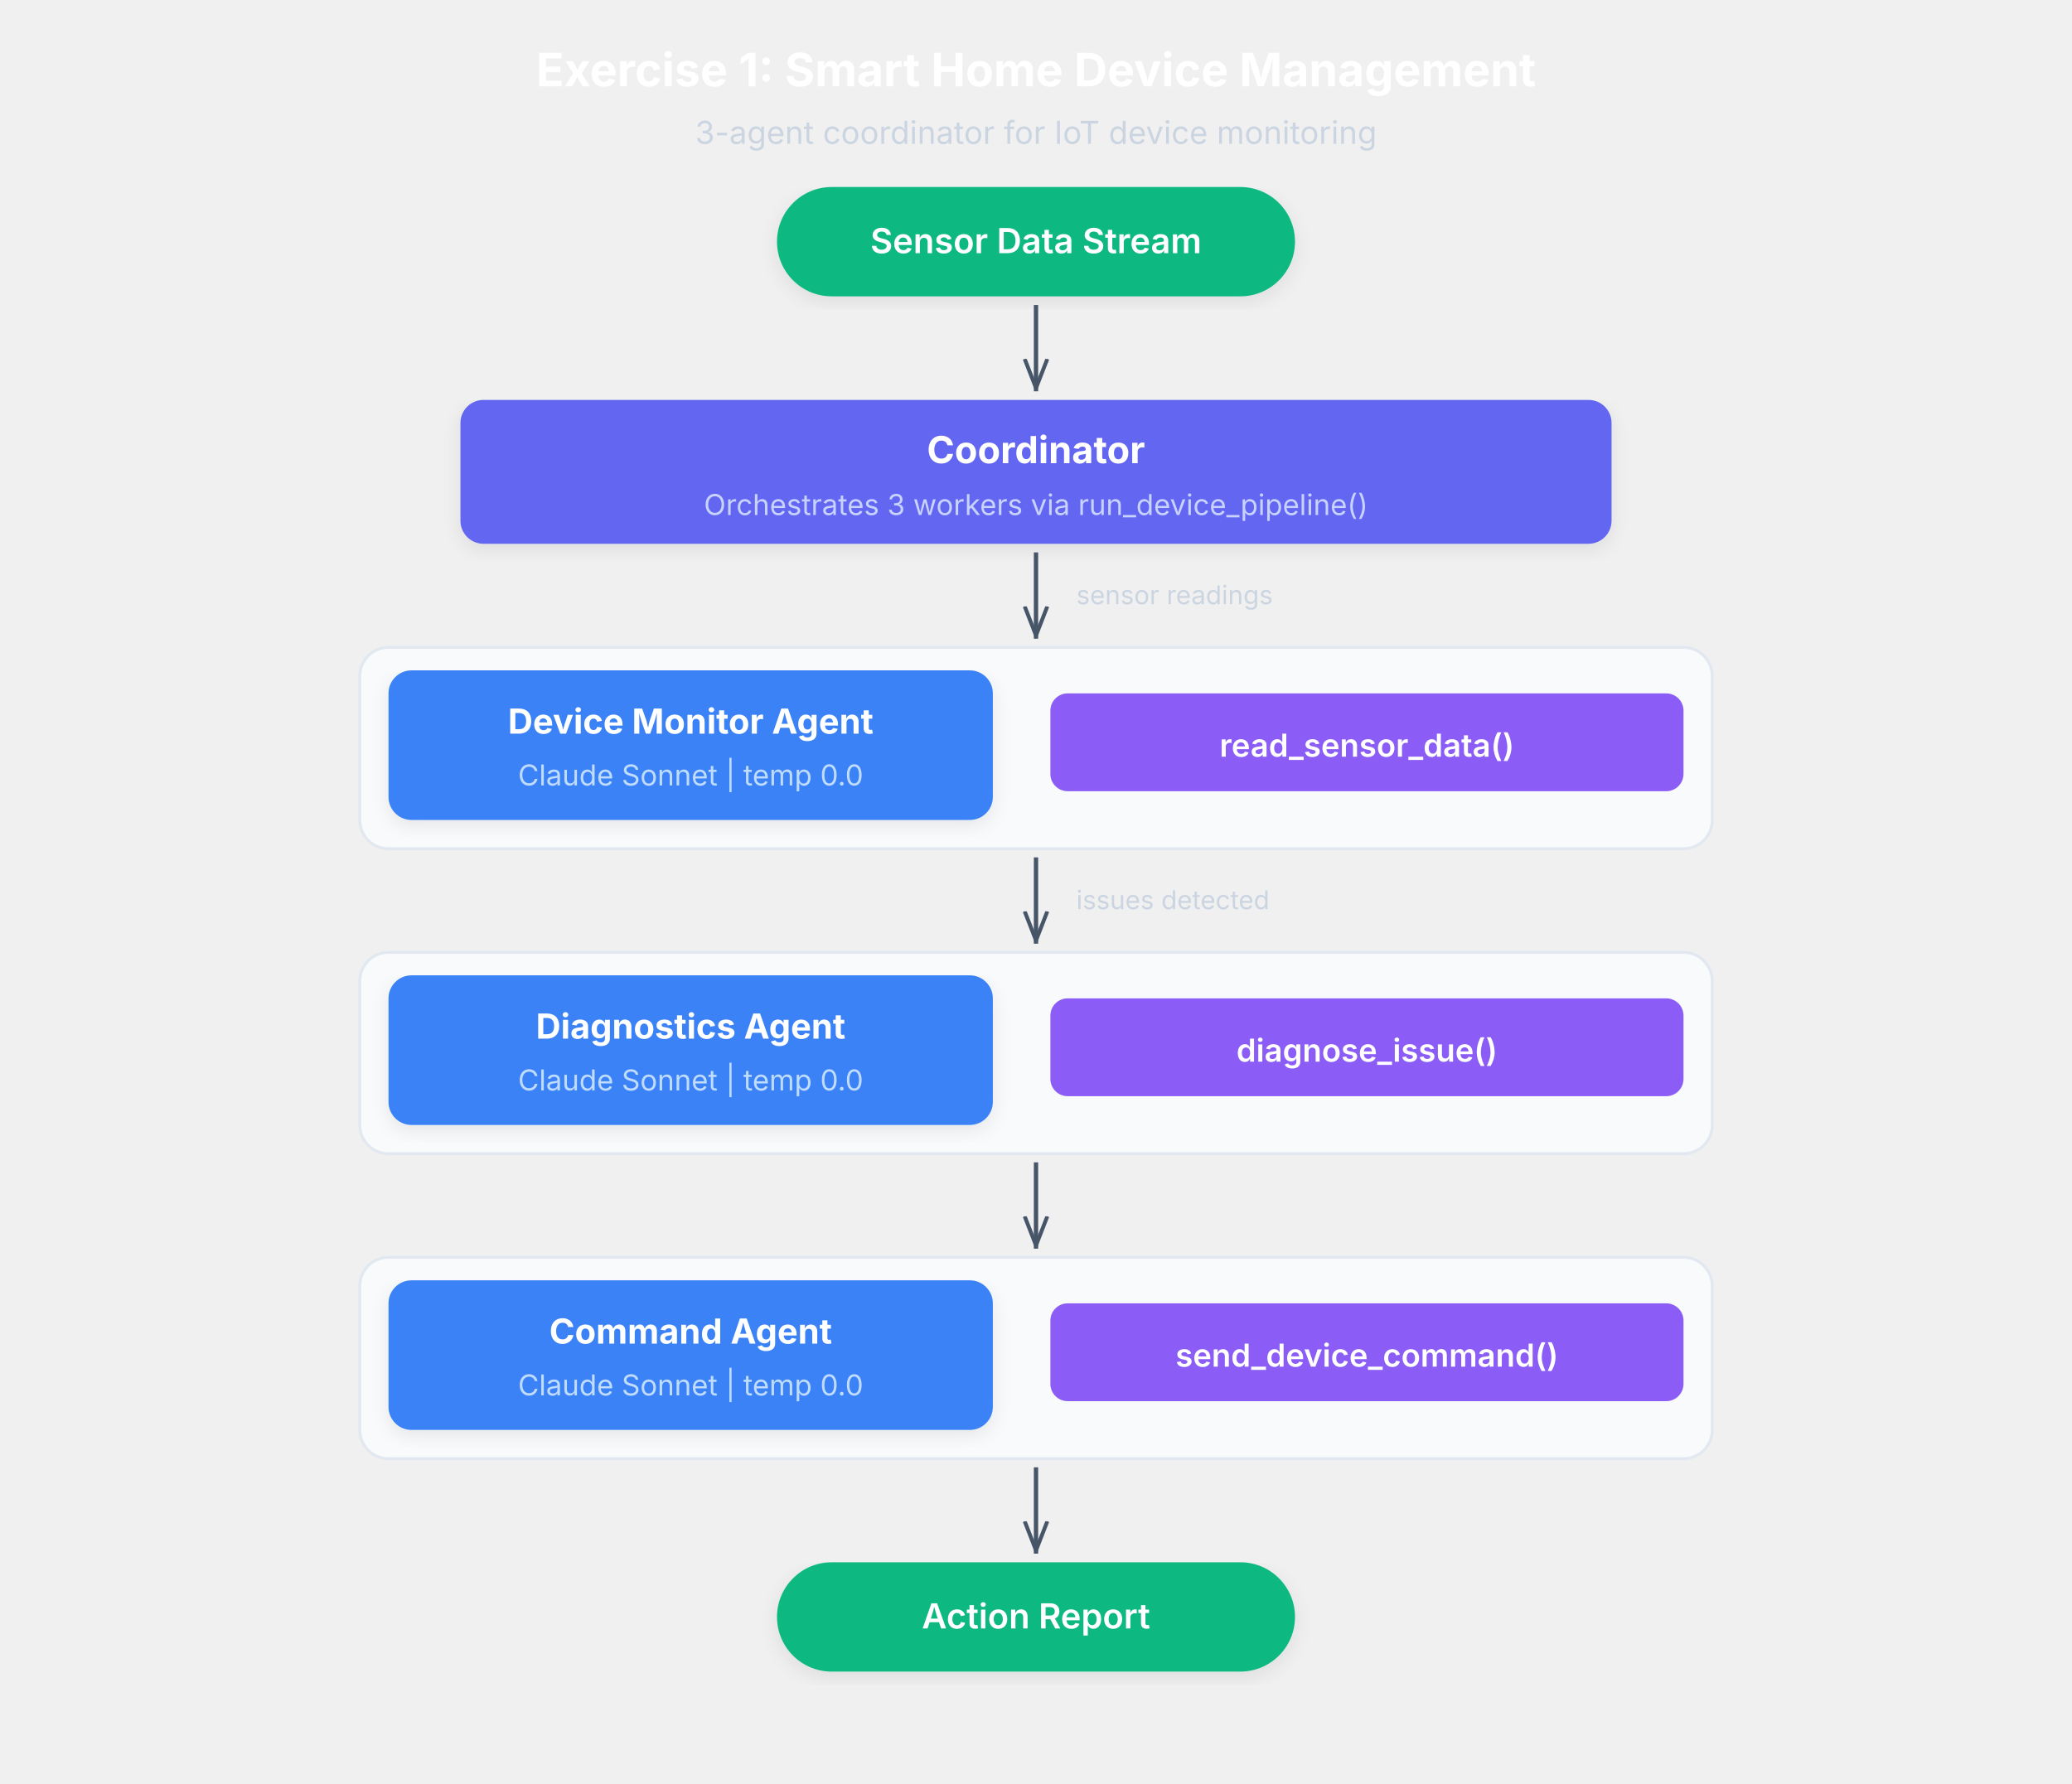
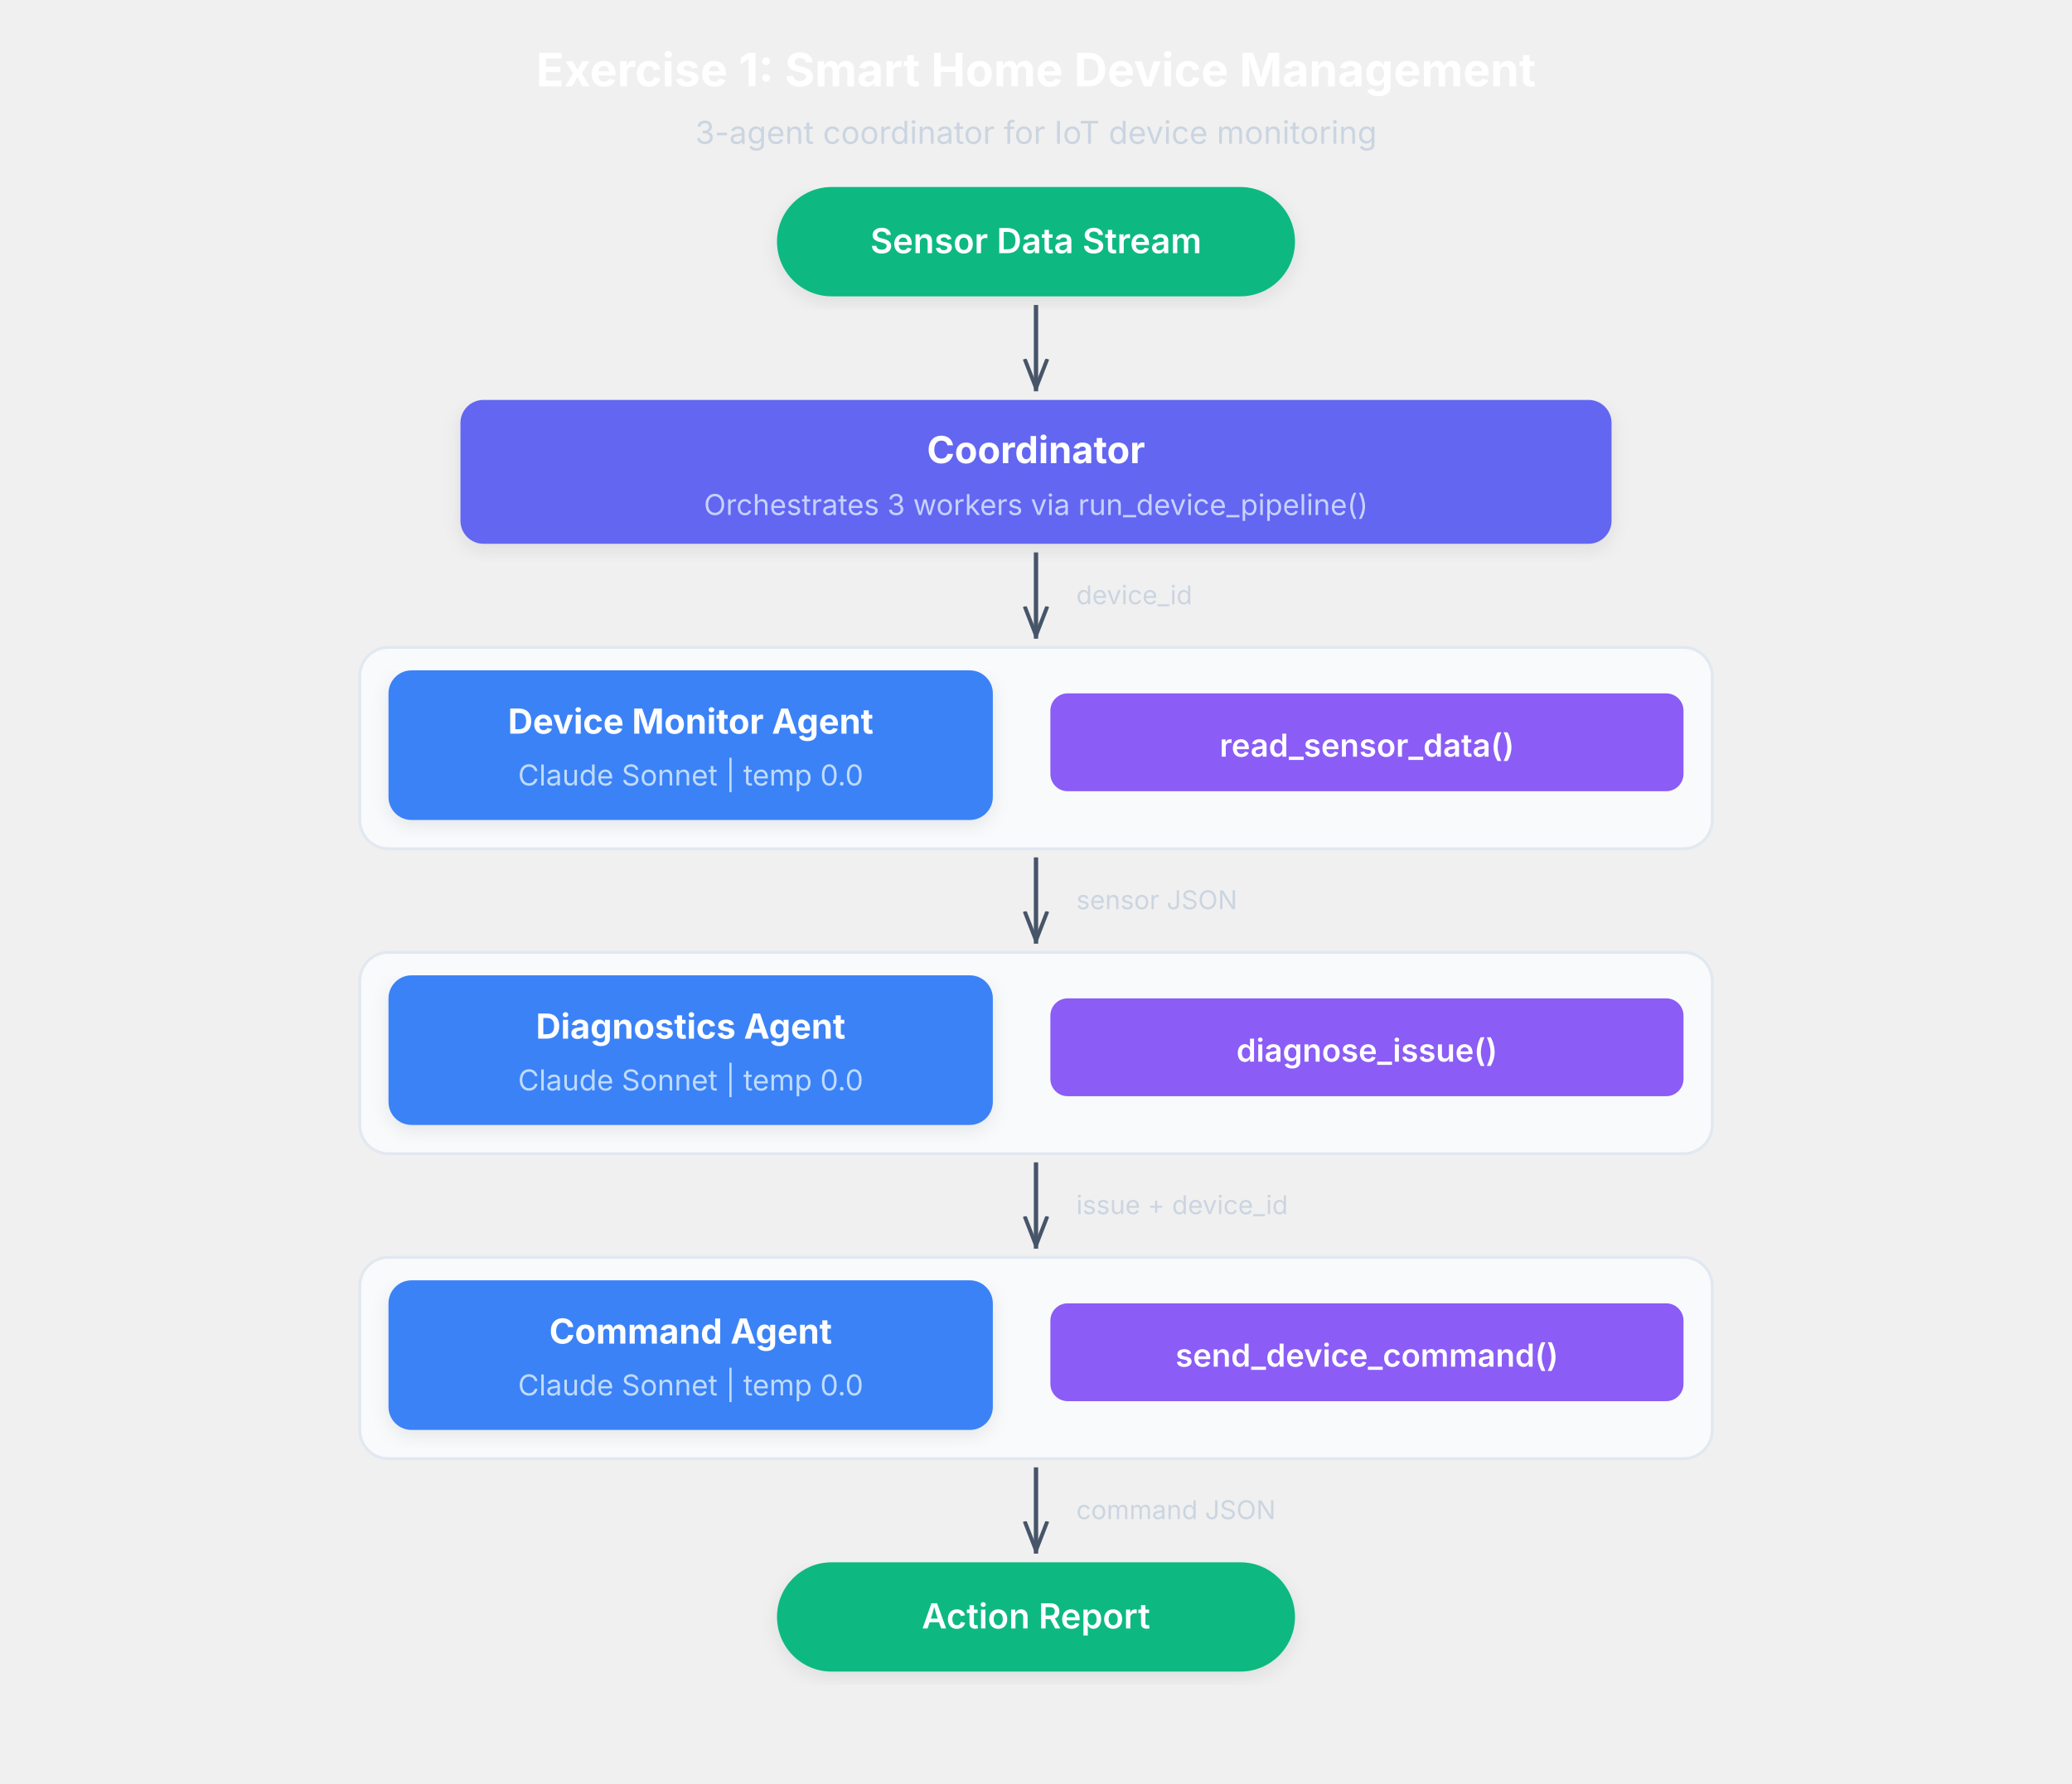
<svg xmlns="http://www.w3.org/2000/svg" viewBox="0 0 720 620" font-family="system-ui, -apple-system, &quot;Segoe UI&quot;, sans-serif">
  <defs>
    <filter id="sh" x="-4%" y="-4%" width="108%" height="116%">
      <feDropShadow dx="0" dy="2" stdDeviation="3" flood-opacity="0.08" />
    </filter>
    <marker id="a" viewBox="0 0 10 8" refX="10" refY="4" markerWidth="8" markerHeight="6" orient="auto">
      <path d="M0,0.5 L9,4 L0,7.5" fill="none" stroke="#475569" stroke-width="1.2" stroke-linejoin="round" />
    </marker>
    <marker id="ah" viewBox="0 0 10 8" refX="10" refY="4" markerWidth="8" markerHeight="6" orient="auto">
      <path d="M0,0.5 L9,4 L0,7.5" fill="none" stroke="#475569" stroke-width="1.2" stroke-linejoin="round" />
    </marker>
  </defs>
  <text x="360" y="30" text-anchor="middle" font-size="16" font-weight="700" fill="#ffffff">Exercise 1: Smart Home Device Management</text>
  <text x="360" y="50" text-anchor="middle" font-size="11" fill="#cbd5e1">3-agent coordinator for IoT device monitoring</text>
  <rect x="270" y="65" width="180" height="38" rx="19" fill="#10b981" filter="url(#sh)" />
  <text x="360" y="88" text-anchor="middle" font-size="12" font-weight="600" fill="white">Sensor Data Stream</text>
  <rect x="160" y="139" width="400" height="50" rx="8" fill="#6366f1" filter="url(#sh)" />
  <text x="360" y="161" text-anchor="middle" font-size="13" font-weight="700" fill="white">Coordinator</text>
  <text x="360" y="179" text-anchor="middle" font-size="10" fill="#c7d2fe">Orchestrates 3 workers via run_device_pipeline()</text>
  <rect x="125" y="225" width="470" height="70" rx="10" fill="#f8fafc" stroke="#e2e8f0" stroke-width="1" />
  <rect x="135" y="233" width="210" height="52" rx="8" fill="#3b82f6" filter="url(#sh)" />
  <text x="240" y="255" text-anchor="middle" font-size="12" font-weight="700" fill="white">Device Monitor Agent</text>
  <text x="240" y="273" text-anchor="middle" font-size="10" fill="#bfdbfe">Claude Sonnet | temp 0.0</text>
  <rect x="365" y="241" width="220" height="34" rx="6" fill="#8b5cf6" />
  <text x="475" y="263" text-anchor="middle" font-size="11" font-weight="600" fill="white">read_sensor_data()</text>
  <rect x="125" y="331" width="470" height="70" rx="10" fill="#f8fafc" stroke="#e2e8f0" stroke-width="1" />
  <rect x="135" y="339" width="210" height="52" rx="8" fill="#3b82f6" filter="url(#sh)" />
  <text x="240" y="361" text-anchor="middle" font-size="12" font-weight="700" fill="white">Diagnostics Agent</text>
  <text x="240" y="379" text-anchor="middle" font-size="10" fill="#bfdbfe">Claude Sonnet | temp 0.0</text>
  <rect x="365" y="347" width="220" height="34" rx="6" fill="#8b5cf6" />
  <text x="475" y="369" text-anchor="middle" font-size="11" font-weight="600" fill="white">diagnose_issue()</text>
  <rect x="125" y="437" width="470" height="70" rx="10" fill="#f8fafc" stroke="#e2e8f0" stroke-width="1" />
  <rect x="135" y="445" width="210" height="52" rx="8" fill="#3b82f6" filter="url(#sh)" />
  <text x="240" y="467" text-anchor="middle" font-size="12" font-weight="700" fill="white">Command Agent</text>
  <text x="240" y="485" text-anchor="middle" font-size="10" fill="#bfdbfe">Claude Sonnet | temp 0.0</text>
  <rect x="365" y="453" width="220" height="34" rx="6" fill="#8b5cf6" />
  <text x="475" y="475" text-anchor="middle" font-size="11" font-weight="600" fill="white">send_device_command()</text>
  <rect x="270" y="543" width="180" height="38" rx="19" fill="#10b981" filter="url(#sh)" />
  <text x="360" y="566" text-anchor="middle" font-size="12" font-weight="600" fill="white">Action Report</text>
  <rect x="192" y="621" width="14" height="14" rx="3" fill="#6366f1" />
  <text x="210" y="632" font-size="10" fill="#e2e8f0">Coordinator</text>
  <rect x="297" y="621" width="14" height="14" rx="3" fill="#3b82f6" />
  <text x="315" y="632" font-size="10" fill="#e2e8f0">Agent</text>
  <rect x="360" y="621" width="14" height="14" rx="3" fill="#8b5cf6" />
  <text x="378" y="632" font-size="10" fill="#e2e8f0">Tool</text>
  <rect x="416" y="621" width="14" height="14" rx="3" fill="#10b981" />
  <text x="434" y="632" font-size="10" fill="#e2e8f0">Input/Output</text>
  <g id="arrows">
    <line x1="360" y1="106" x2="360" y2="136" stroke="#475569" stroke-width="1.5" marker-end="url(#a)" />
    <line x1="360" y1="192" x2="360" y2="222" stroke="#475569" stroke-width="1.5" marker-end="url(#a)" />
-     <text x="374" y="210" font-size="9" fill="#cbd5e1">sensor readings</text>
+     <text x="374" y="210" font-size="9" fill="#cbd5e1">device_id</text>
    <line x1="360" y1="298" x2="360" y2="328" stroke="#475569" stroke-width="1.5" marker-end="url(#a)" />
-     <text x="374" y="316" font-size="9" fill="#cbd5e1">issues detected</text>
+     <text x="374" y="316" font-size="9" fill="#cbd5e1">sensor JSON</text>
    <line x1="360" y1="404" x2="360" y2="434" stroke="#475569" stroke-width="1.5" marker-end="url(#a)" />
+     <text x="374" y="422" font-size="9" fill="#cbd5e1">issue + device_id</text>
    <line x1="360" y1="510" x2="360" y2="540" stroke="#475569" stroke-width="1.5" marker-end="url(#a)" />
+     <text x="374" y="528" font-size="9" fill="#cbd5e1">command JSON</text>
  </g>
</svg>
